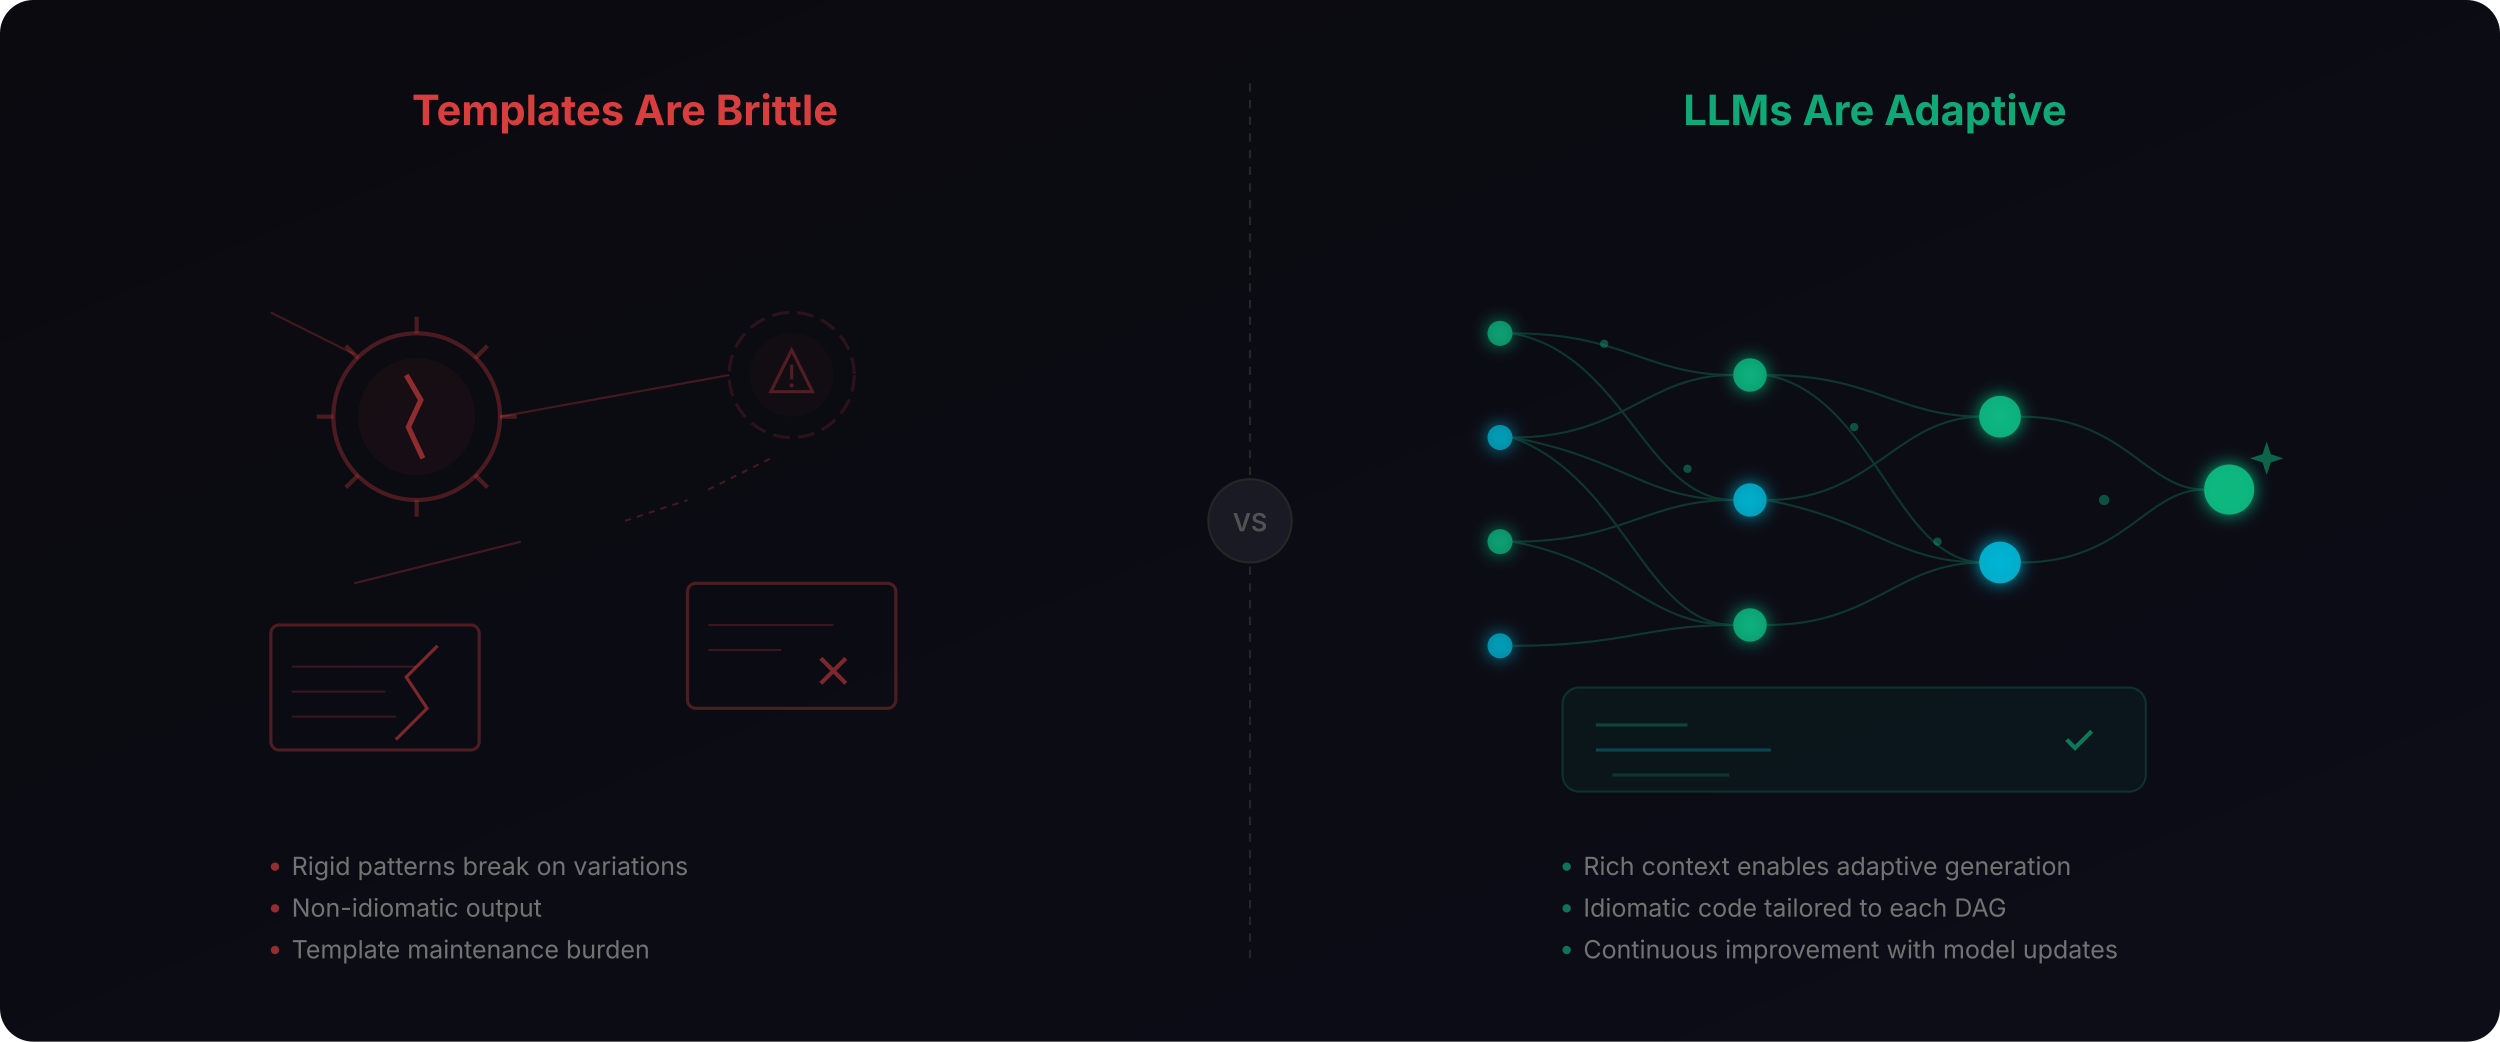
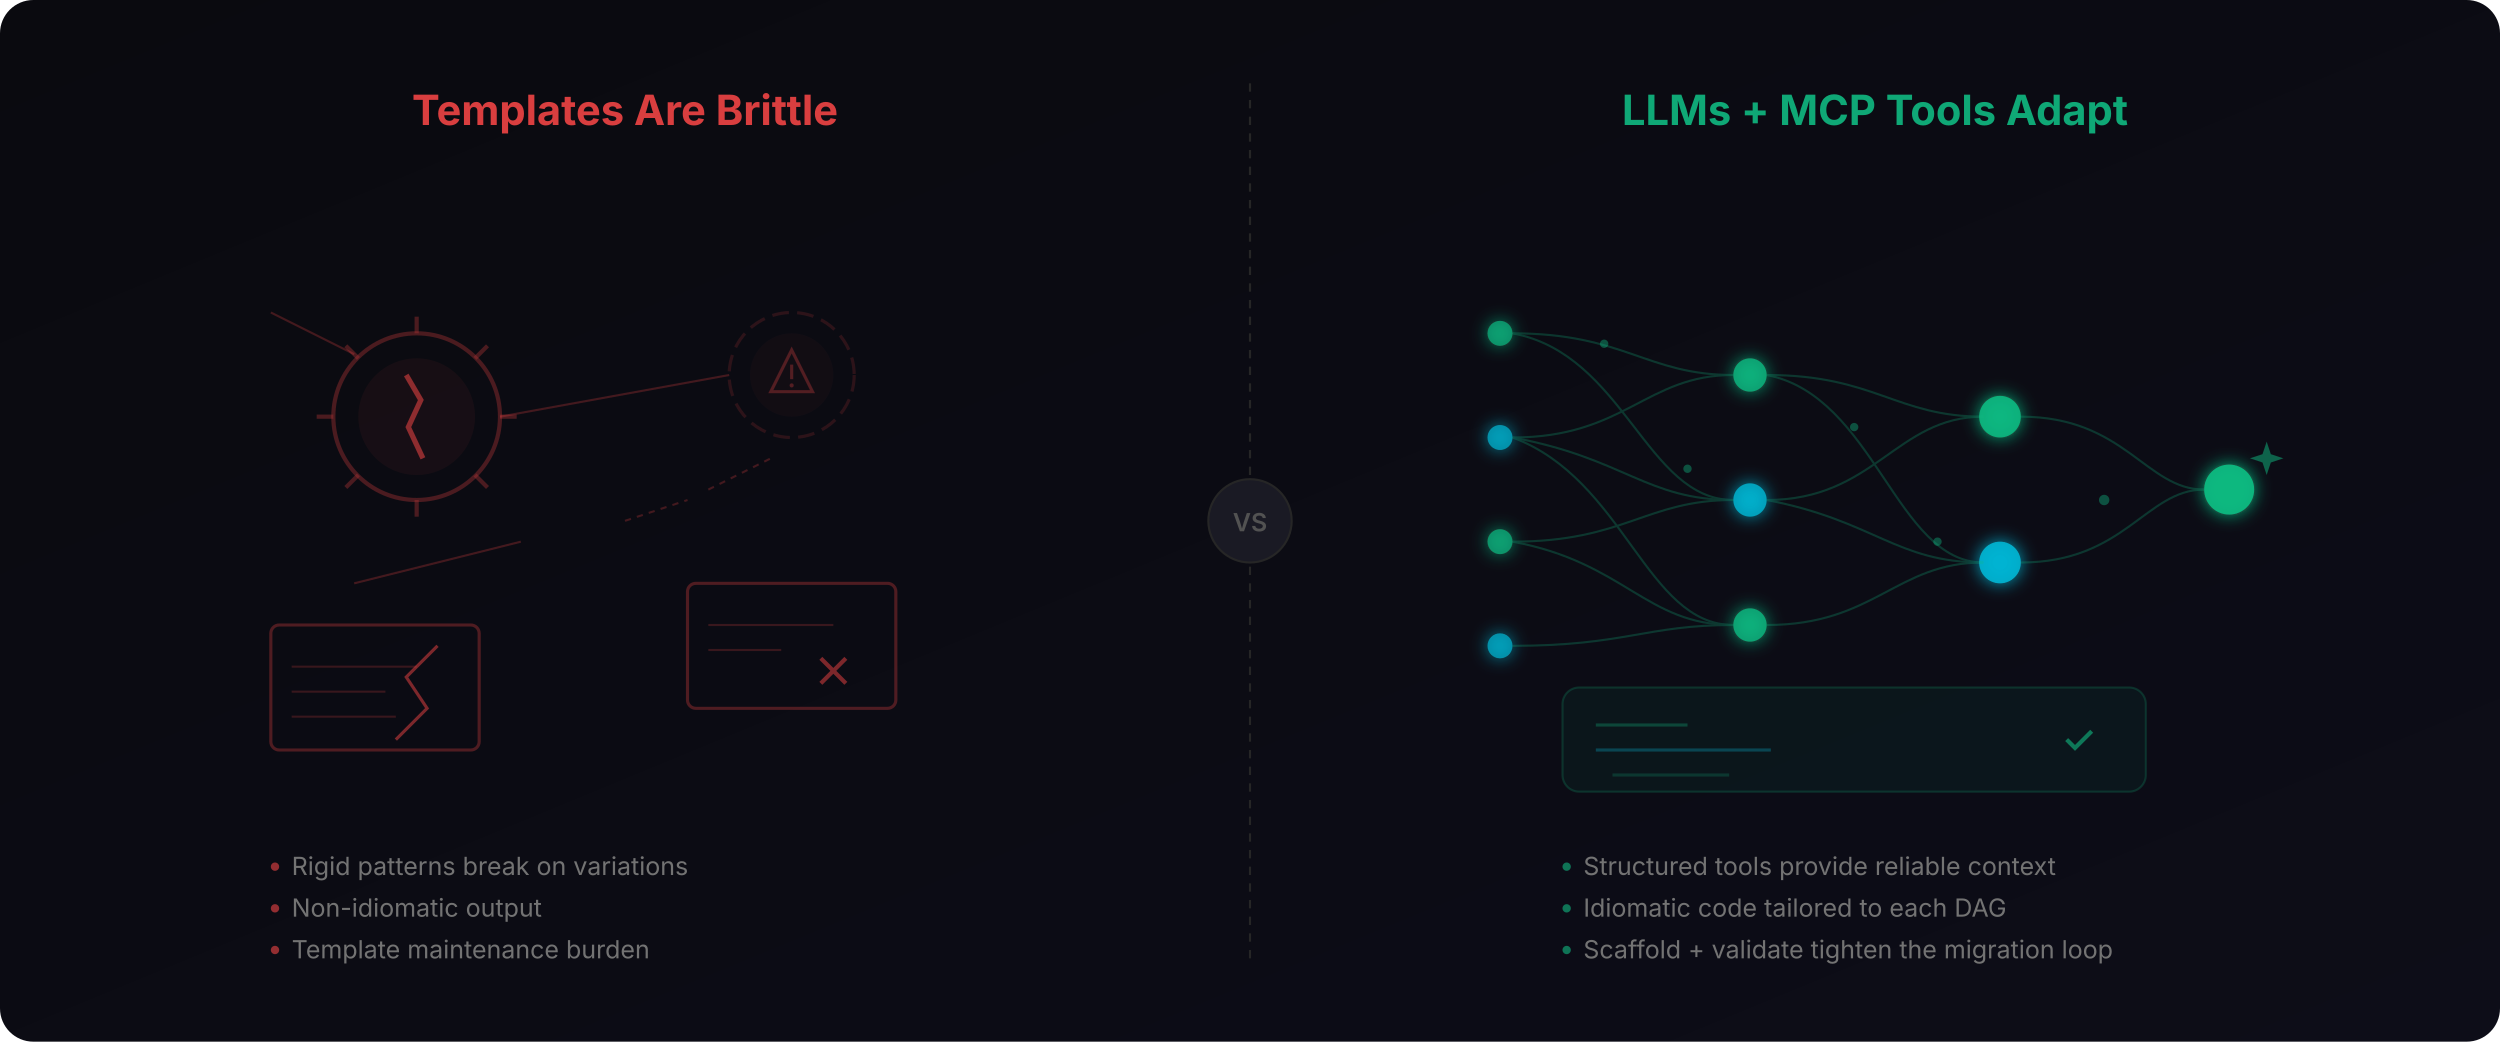
<svg xmlns="http://www.w3.org/2000/svg" viewBox="0 0 1200 500" width="1200" height="500">
  <defs>
    <linearGradient id="ph-bg" x1="0%" y1="0%" x2="100%" y2="100%">
      <stop offset="0%" stop-color="#0a0a0f" />
      <stop offset="100%" stop-color="#0d0d18" />
    </linearGradient>
    <filter id="ph-glow">
      <feGaussianBlur stdDeviation="4" result="blur" />
      <feMerge>
        <feMergeNode in="blur" />
        <feMergeNode in="SourceGraphic" />
      </feMerge>
    </filter>
  </defs>
  <rect width="1200" height="500" fill="url(#ph-bg)" rx="16" />
  <line x1="600" y1="40" x2="600" y2="460" stroke="#262626" stroke-width="1" stroke-dasharray="4,4" />
  <text x="300" y="60" font-family="system-ui, -apple-system, sans-serif" font-size="20" fill="#ef4444" text-anchor="middle" font-weight="700" opacity="0.9">Templates Are Brittle</text>
  <g transform="translate(200, 200)" opacity="0.7">
    <circle cx="0" cy="0" r="40" fill="none" stroke="#ef4444" stroke-width="2" opacity="0.4" />
    <circle cx="0" cy="0" r="28" fill="#ef4444" opacity="0.08" />
    <g stroke="#ef4444" stroke-width="2" opacity="0.4">
      <line x1="0" y1="-40" x2="0" y2="-48" />
      <line x1="28" y1="-28" x2="34" y2="-34" />
      <line x1="40" y1="0" x2="48" y2="0" />
      <line x1="28" y1="28" x2="34" y2="34" />
      <line x1="0" y1="40" x2="0" y2="48" />
      <line x1="-28" y1="28" x2="-34" y2="34" />
      <line x1="-40" y1="0" x2="-48" y2="0" />
      <line x1="-28" y1="-28" x2="-34" y2="-34" />
    </g>
    <path d="M-5,-20 L2,-8 L-4,5 L3,20" stroke="#ef4444" stroke-width="2.5" fill="none" opacity="0.8" />
  </g>
  <g transform="translate(380, 180)" opacity="0.5">
    <circle cx="0" cy="0" r="30" fill="none" stroke="#ef4444" stroke-width="1.5" opacity="0.3" stroke-dasharray="8,4" />
    <circle cx="0" cy="0" r="20" fill="#ef4444" opacity="0.06" />
    <polygon points="0,-12 10,8 -10,8" fill="none" stroke="#ef4444" stroke-width="1.5" opacity="0.6" />
    <line x1="0" y1="-5" x2="0" y2="2" stroke="#ef4444" stroke-width="1.5" opacity="0.6" />
    <circle cx="0" cy="5" r="1" fill="#ef4444" opacity="0.6" />
  </g>
  <g stroke="#ef4444" stroke-width="1" opacity="0.25">
    <line x1="130" y1="150" x2="170" y2="170" />
    <line x1="240" y1="200" x2="350" y2="180" />
    <line x1="170" y1="280" x2="250" y2="260" />
    <line x1="300" y1="250" x2="330" y2="240" stroke-dasharray="3,3" />
    <line x1="340" y1="235" x2="370" y2="220" stroke-dasharray="3,3" />
  </g>
  <g transform="translate(130, 300)">
    <rect width="100" height="60" rx="4" fill="none" stroke="#ef4444" stroke-width="1.5" opacity="0.3" />
    <line x1="10" y1="20" x2="70" y2="20" stroke="#ef4444" stroke-width="1" opacity="0.2" />
    <line x1="10" y1="32" x2="55" y2="32" stroke="#ef4444" stroke-width="1" opacity="0.2" />
    <line x1="10" y1="44" x2="60" y2="44" stroke="#ef4444" stroke-width="1" opacity="0.2" />
    <path d="M80,10 L65,25 L75,40 L60,55" stroke="#ef4444" stroke-width="1.5" fill="none" opacity="0.5" />
  </g>
  <g transform="translate(330, 280)">
    <rect width="100" height="60" rx="4" fill="none" stroke="#ef4444" stroke-width="1.5" opacity="0.3" />
    <line x1="10" y1="20" x2="70" y2="20" stroke="#ef4444" stroke-width="1" opacity="0.2" />
    <line x1="10" y1="32" x2="45" y2="32" stroke="#ef4444" stroke-width="1" opacity="0.2" />
    <g transform="translate(70, 42)" stroke="#ef4444" stroke-width="2" opacity="0.5">
      <line x1="-6" y1="-6" x2="6" y2="6" />
      <line x1="6" y1="-6" x2="-6" y2="6" />
    </g>
  </g>
  <g font-family="system-ui, -apple-system, sans-serif" font-size="12" fill="#737373">
    <text x="140" y="420">Rigid patterns break on variations</text>
    <text x="140" y="440">Non-idiomatic output</text>
    <text x="140" y="460">Template maintenance burden</text>
    <circle cx="132" cy="416" r="2" fill="#ef4444" opacity="0.6" />
    <circle cx="132" cy="436" r="2" fill="#ef4444" opacity="0.6" />
    <circle cx="132" cy="456" r="2" fill="#ef4444" opacity="0.6" />
  </g>
-   <text x="900" y="60" font-family="system-ui, -apple-system, sans-serif" font-size="20" fill="#10b981" text-anchor="middle" font-weight="700" opacity="0.9">LLMs Are Adaptive</text>
+   <text x="900" y="60" font-family="system-ui, -apple-system, sans-serif" font-size="20" fill="#10b981" text-anchor="middle" font-weight="700" opacity="0.9">LLMs + MCP Tools Adapt</text>
  <g filter="url(#ph-glow)">
    <circle cx="720" cy="160" r="6" fill="#10b981" opacity="0.7" />
    <circle cx="720" cy="210" r="6" fill="#06b6d4" opacity="0.7" />
    <circle cx="720" cy="260" r="6" fill="#10b981" opacity="0.7" />
    <circle cx="720" cy="310" r="6" fill="#06b6d4" opacity="0.7" />
    <circle cx="840" cy="180" r="8" fill="#10b981" opacity="0.8" />
    <circle cx="840" cy="240" r="8" fill="#06b6d4" opacity="0.8" />
    <circle cx="840" cy="300" r="8" fill="#10b981" opacity="0.8" />
    <circle cx="960" cy="200" r="10" fill="#10b981" opacity="0.9" />
    <circle cx="960" cy="270" r="10" fill="#06b6d4" opacity="0.9" />
    <circle cx="1070" cy="235" r="12" fill="#10b981" opacity="0.95" />
  </g>
  <g stroke="#10b981" stroke-width="1" opacity="0.25" fill="none">
    <path d="M726,160 C780,160 790,180 832,180" />
    <path d="M726,160 C780,170 790,240 832,240" />
    <path d="M726,210 C780,210 790,180 832,180" />
    <path d="M726,210 C780,220 790,240 832,240" />
    <path d="M726,210 C780,230 790,300 832,300" />
    <path d="M726,260 C780,260 790,240 832,240" />
    <path d="M726,260 C780,270 790,300 832,300" />
    <path d="M726,310 C780,310 790,300 832,300" />
    <path d="M848,180 C900,180 910,200 952,200" />
    <path d="M848,180 C900,190 910,270 952,270" />
    <path d="M848,240 C900,240 910,200 952,200" />
    <path d="M848,240 C900,250 910,270 952,270" />
    <path d="M848,300 C900,300 910,270 952,270" />
    <path d="M970,200 C1020,200 1030,235 1058,235" />
    <path d="M970,270 C1020,270 1030,235 1058,235" />
  </g>
  <g fill="#10b981" opacity="0.4">
    <circle cx="770" cy="165" r="2" />
    <circle cx="810" cy="225" r="2" />
    <circle cx="890" cy="205" r="2" />
    <circle cx="930" cy="260" r="2" />
    <circle cx="1010" cy="240" r="2.5" />
  </g>
  <g transform="translate(1088, 220)" fill="#10b981" opacity="0.5">
    <polygon points="0,-8 2,-2 8,0 2,2 0,8 -2,2 -8,0 -2,-2" />
  </g>
  <g transform="translate(750, 330)">
    <rect width="280" height="50" rx="8" fill="#10b981" fill-opacity="0.06" stroke="#10b981" stroke-width="1" stroke-opacity="0.2" />
    <line x1="16" y1="18" x2="60" y2="18" stroke="#10b981" stroke-width="1.5" opacity="0.3" />
    <line x1="16" y1="30" x2="100" y2="30" stroke="#06b6d4" stroke-width="1.5" opacity="0.3" />
    <line x1="24" y1="42" x2="80" y2="42" stroke="#10b981" stroke-width="1.5" opacity="0.2" />
    <g transform="translate(248, 25)" stroke="#10b981" stroke-width="2" opacity="0.6" fill="none">
      <polyline points="-6,0 -2,4 6,-4" />
    </g>
  </g>
  <g font-family="system-ui, -apple-system, sans-serif" font-size="12" fill="#737373">
-     <text x="760" y="420">Rich context enables adaptive generation</text>
+     <text x="760" y="420">Structured tools provide reliable context</text>
    <text x="760" y="440">Idiomatic code tailored to each DAG</text>
-     <text x="760" y="460">Continuous improvement with model updates</text>
+     <text x="760" y="460">Scaffold + validate tighten the migration loop</text>
    <circle cx="752" cy="416" r="2" fill="#10b981" opacity="0.6" />
    <circle cx="752" cy="436" r="2" fill="#10b981" opacity="0.6" />
    <circle cx="752" cy="456" r="2" fill="#10b981" opacity="0.6" />
  </g>
  <g transform="translate(600, 250)">
    <circle cx="0" cy="0" r="20" fill="#1a1a24" stroke="#262626" stroke-width="1" />
    <text x="0" y="5" font-family="system-ui, -apple-system, sans-serif" font-size="12" fill="#525252" text-anchor="middle" font-weight="600">VS</text>
  </g>
</svg>
